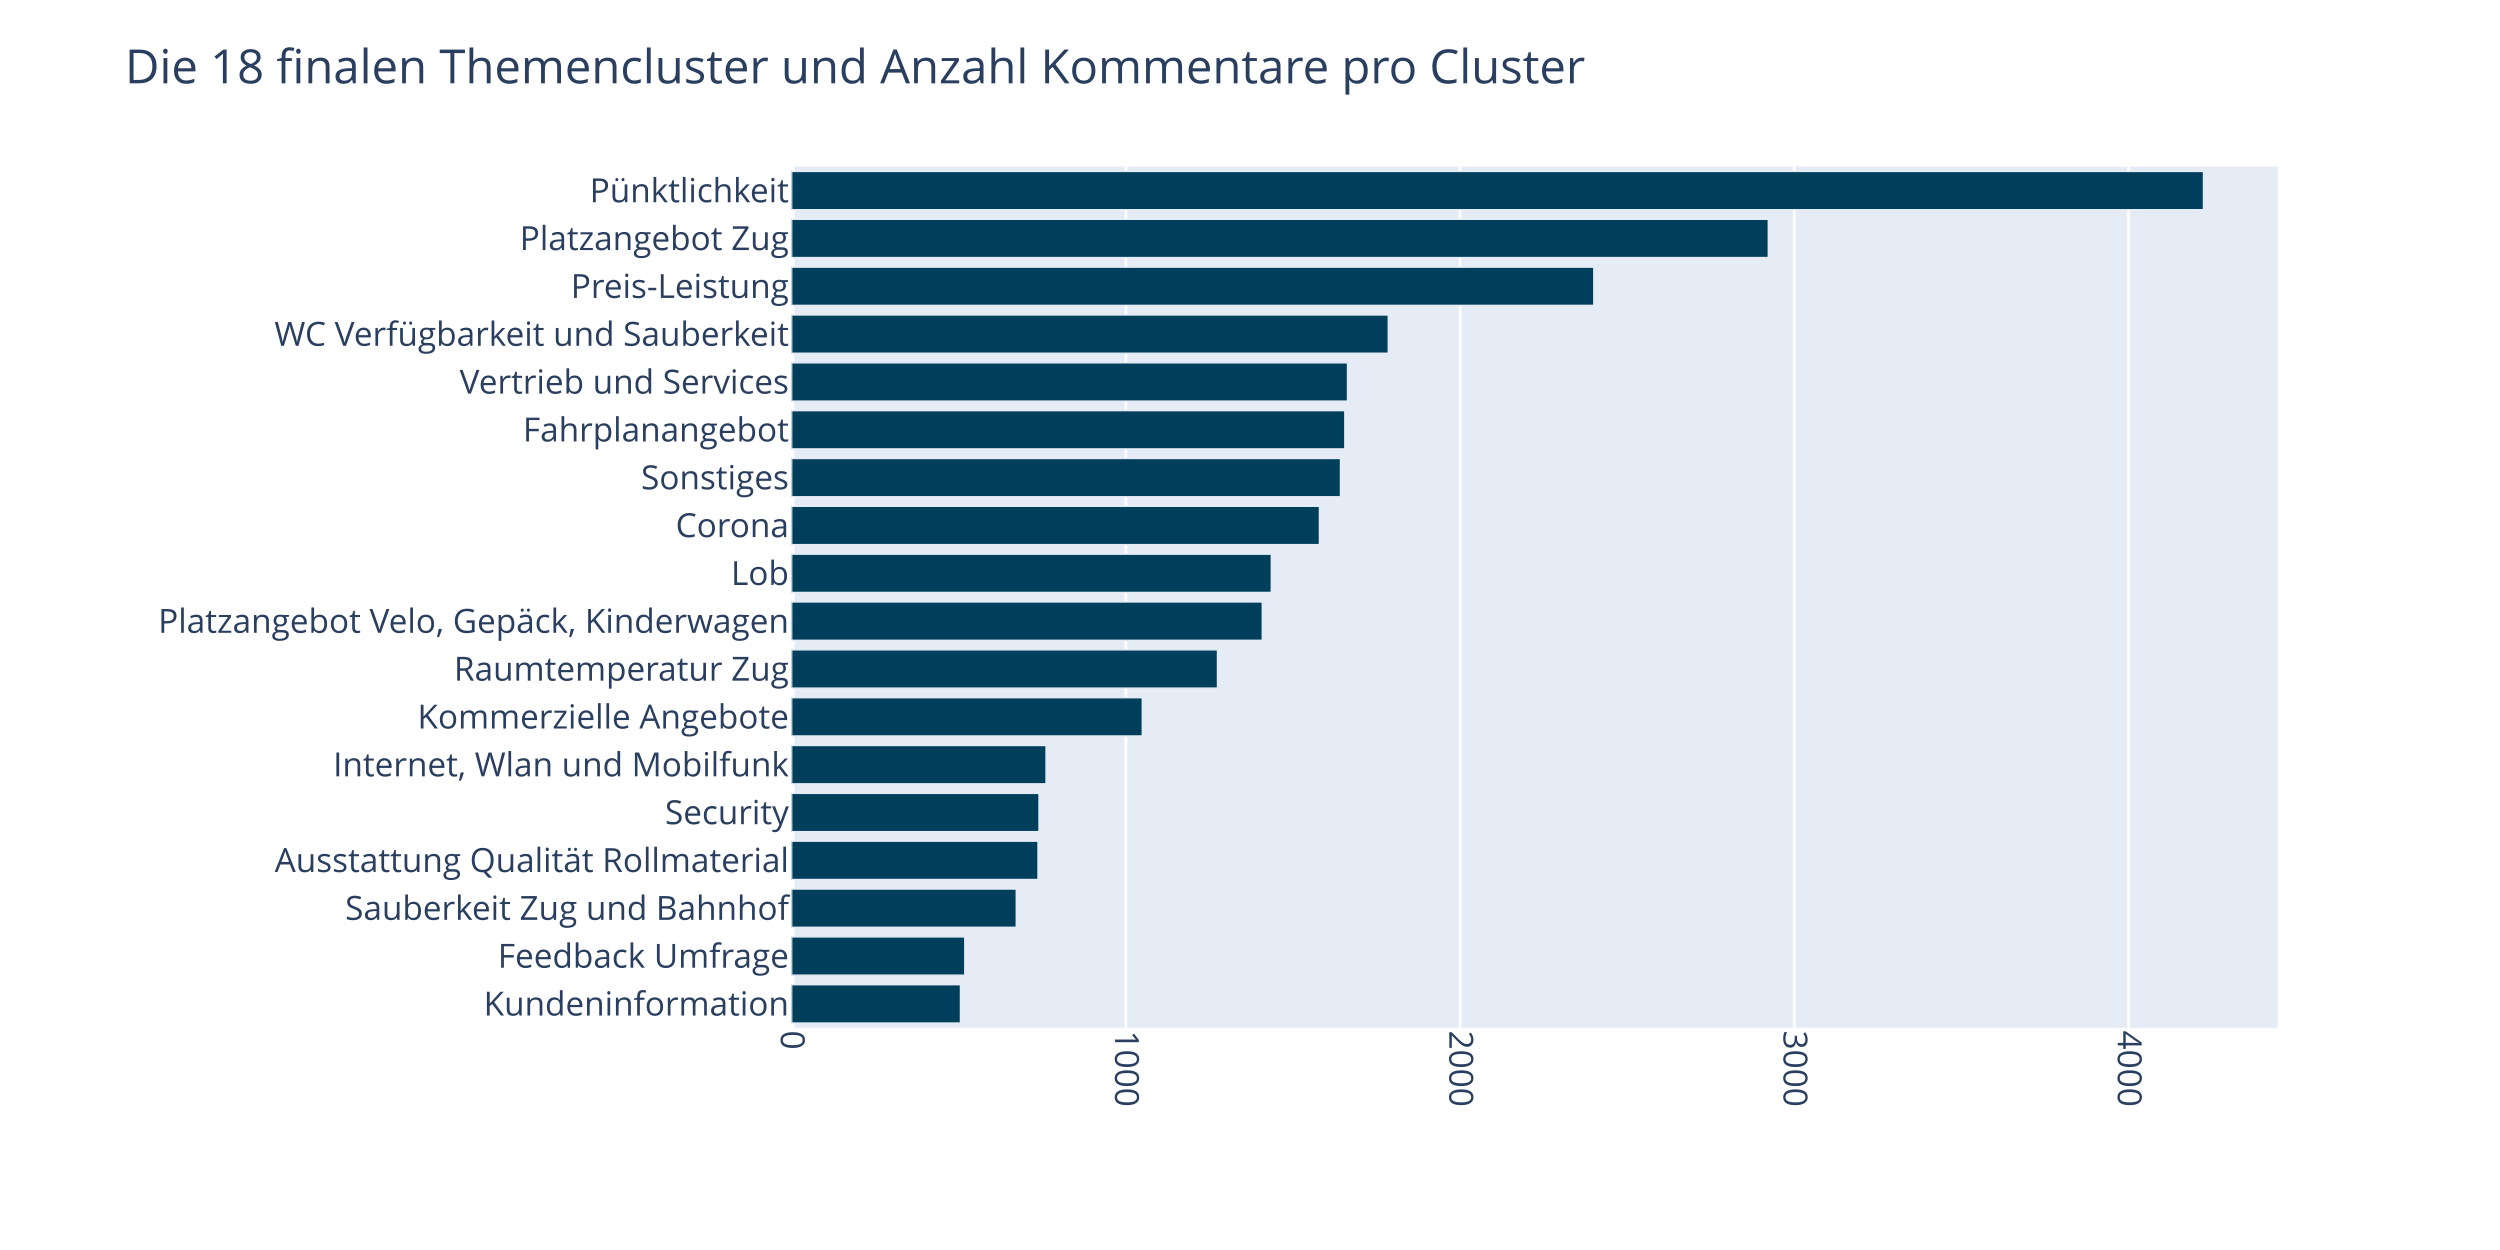
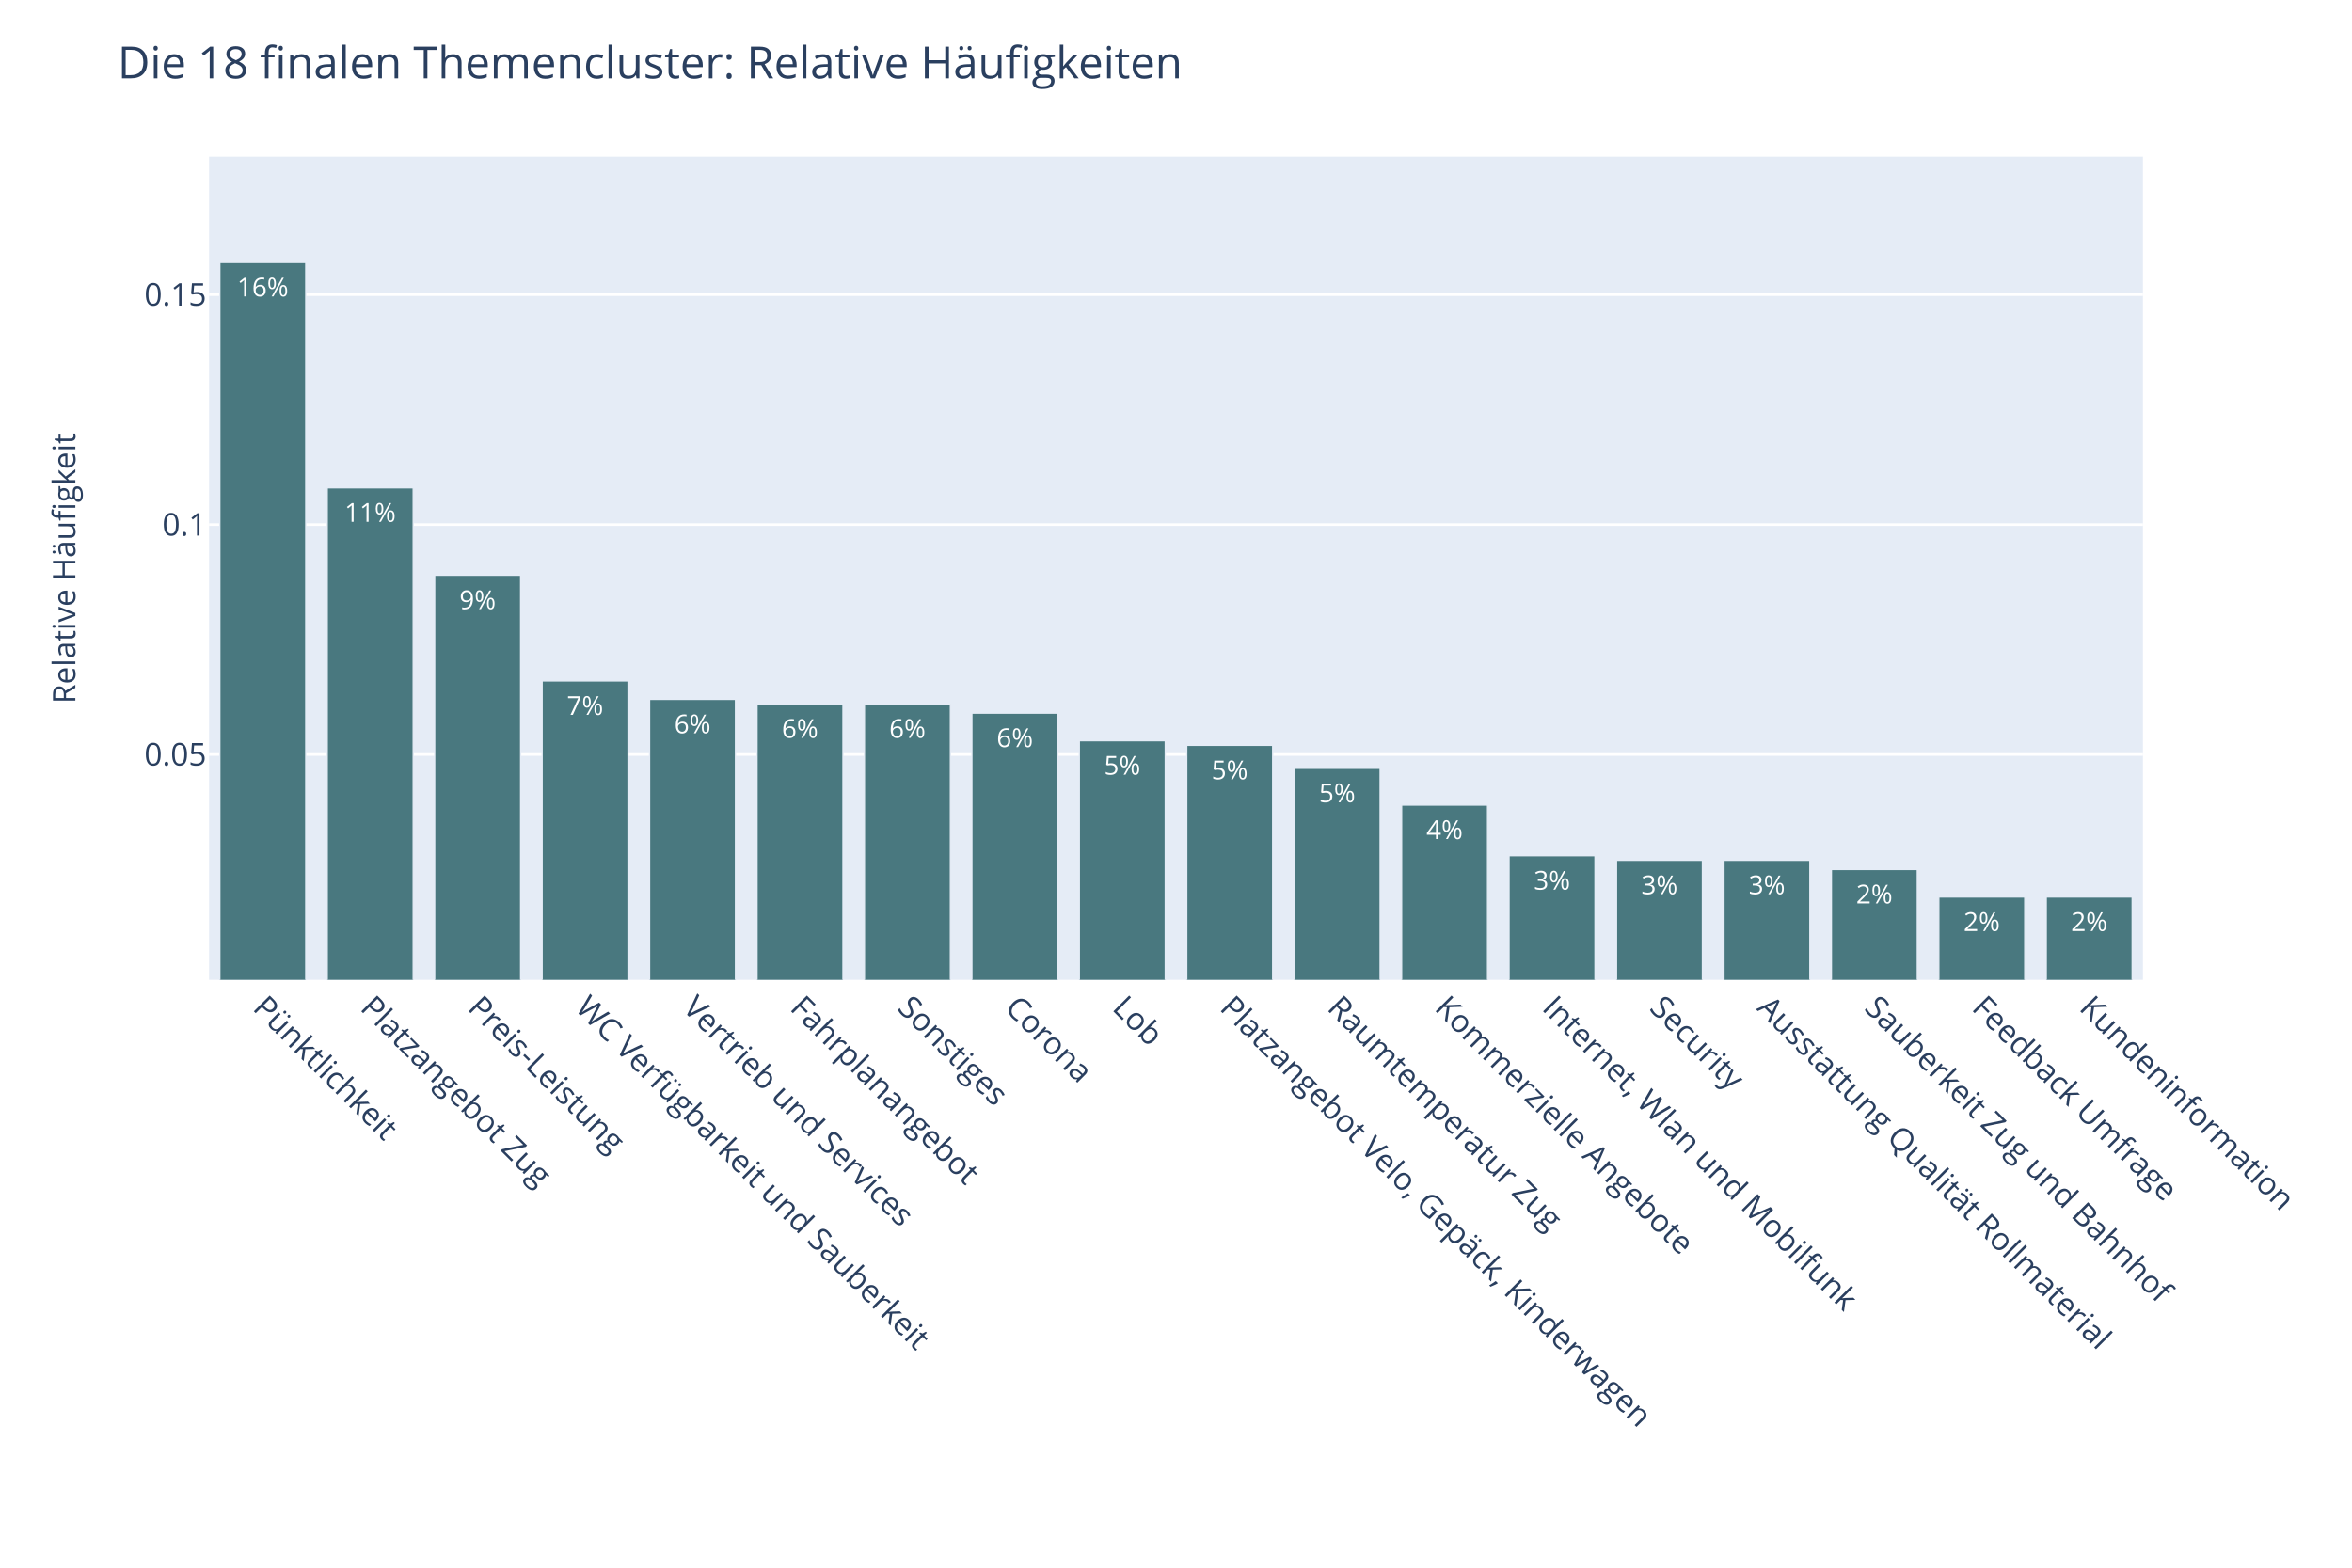
- <svg xmlns="http://www.w3.org/2000/svg" class="main-svg" width="900" height="450" style="" viewBox="0 0 900 450">
-   <rect x="0" y="0" width="900" height="450" style="fill: rgb(255, 255, 255); fill-opacity: 1;" />
-   <defs id="defs-b28314">
+ <svg xmlns="http://www.w3.org/2000/svg" class="main-svg" width="900" height="600" style="" viewBox="0 0 900 600">
+   <rect x="0" y="0" width="900" height="600" style="fill: rgb(255, 255, 255); fill-opacity: 1;" />
+   <defs id="defs-6f47e0">
    <g class="clips">
-       <clipPath id="clipb28314xyplot" class="plotclip">
-         <rect width="535" height="310" />
-       </clipPath>
-       <clipPath class="axesclip" id="clipb28314x">
-         <rect x="285" y="0" width="535" height="450" />
-       </clipPath>
-       <clipPath class="axesclip" id="clipb28314y">
-         <rect x="0" y="60" width="900" height="310" />
-       </clipPath>
-       <clipPath class="axesclip" id="clipb28314xy">
-         <rect x="285" y="60" width="535" height="310" />
+       <clipPath id="clip6f47e0xyplot" class="plotclip">
+         <rect width="740" height="315" />
+       </clipPath>
+       <clipPath class="axesclip" id="clip6f47e0x">
+         <rect x="80" y="0" width="740" height="600" />
+       </clipPath>
+       <clipPath class="axesclip" id="clip6f47e0y">
+         <rect x="0" y="60" width="900" height="315" />
+       </clipPath>
+       <clipPath class="axesclip" id="clip6f47e0xy">
+         <rect x="80" y="60" width="740" height="315" />
      </clipPath>
    </g>
    <g class="gradients" />
    <g class="patterns" />
  </defs>
  <g class="bglayer">
-     <rect class="bg" x="285" y="60" width="535" height="310" style="fill: rgb(229, 236, 246); fill-opacity: 1; stroke-width: 0;" />
+     <rect class="bg" x="80" y="60" width="740" height="315" style="fill: rgb(229, 236, 246); fill-opacity: 1; stroke-width: 0;" />
  </g>
  <g class="layer-below">
    <g class="imagelayer" />
    <g class="shapelayer" />
  </g>
  <g class="cartesianlayer">
    <g class="subplot xy">
      <g class="layer-subplot">
        <g class="shapelayer" />
        <g class="imagelayer" />
      </g>
      <g class="minor-gridlayer">
        <g class="x" />
        <g class="y" />
      </g>
      <g class="gridlayer">
-         <g class="x">
-           <path class="xgrid crisp" transform="translate(405.32,0)" d="M0,60v310" style="stroke: rgb(255, 255, 255); stroke-opacity: 1; stroke-width: 1px;" />
-           <path class="xgrid crisp" transform="translate(525.65,0)" d="M0,60v310" style="stroke: rgb(255, 255, 255); stroke-opacity: 1; stroke-width: 1px;" />
-           <path class="xgrid crisp" transform="translate(645.97,0)" d="M0,60v310" style="stroke: rgb(255, 255, 255); stroke-opacity: 1; stroke-width: 1px;" />
-           <path class="xgrid crisp" transform="translate(766.3,0)" d="M0,60v310" style="stroke: rgb(255, 255, 255); stroke-opacity: 1; stroke-width: 1px;" />
-         </g>
-         <g class="y" />
-       </g>
-       <g class="zerolinelayer">
-         <path class="xzl zl crisp" transform="translate(285,0)" d="M0,60v310" style="stroke: rgb(255, 255, 255); stroke-opacity: 1; stroke-width: 2px;" />
-       </g>
+         <g class="x" />
+         <g class="y">
+           <path class="ygrid crisp" transform="translate(0,288.77)" d="M80,0h740" style="stroke: rgb(255, 255, 255); stroke-opacity: 1; stroke-width: 1px;" />
+           <path class="ygrid crisp" transform="translate(0,200.78)" d="M80,0h740" style="stroke: rgb(255, 255, 255); stroke-opacity: 1; stroke-width: 1px;" />
+           <path class="ygrid crisp" transform="translate(0,112.79)" d="M80,0h740" style="stroke: rgb(255, 255, 255); stroke-opacity: 1; stroke-width: 1px;" />
+         </g>
+       </g>
+       <g class="zerolinelayer" />
      <path class="xlines-below" />
      <path class="ylines-below" />
      <g class="overlines-below" />
      <g class="xaxislayer-below" />
      <g class="yaxislayer-below" />
      <g class="overaxes-below" />
-       <g class="plot" transform="translate(285,60)" clip-path="url(#clipb28314xyplot)">
+       <g class="plot" transform="translate(80,60)" clip-path="url(#clip6f47e0xyplot)">
        <g class="barlayer mlayer">
          <g class="trace bars" style="opacity: 1;">
            <g class="points">
              <g class="point">
-                 <path d="M0,308.28V294.5H60.76V308.28Z" style="vector-effect: non-scaling-stroke; opacity: 1; stroke-width: 0.5px; fill: rgb(0, 63, 92); fill-opacity: 1; stroke: rgb(229, 236, 246); stroke-opacity: 1;" />
-               </g>
-               <g class="point">
-                 <path d="M0,291.06V277.28H62.33V291.06Z" style="vector-effect: non-scaling-stroke; opacity: 1; stroke-width: 0.5px; fill: rgb(0, 63, 92); fill-opacity: 1; stroke: rgb(229, 236, 246); stroke-opacity: 1;" />
-               </g>
-               <g class="point">
-                 <path d="M0,273.83V260.06H80.86V273.83Z" style="vector-effect: non-scaling-stroke; opacity: 1; stroke-width: 0.5px; fill: rgb(0, 63, 92); fill-opacity: 1; stroke: rgb(229, 236, 246); stroke-opacity: 1;" />
-               </g>
-               <g class="point">
-                 <path d="M0,256.61V242.83H88.68V256.61Z" style="vector-effect: non-scaling-stroke; opacity: 1; stroke-width: 0.5px; fill: rgb(0, 63, 92); fill-opacity: 1; stroke: rgb(229, 236, 246); stroke-opacity: 1;" />
-               </g>
-               <g class="point">
-                 <path d="M0,239.39V225.61H89.04V239.39Z" style="vector-effect: non-scaling-stroke; opacity: 1; stroke-width: 0.5px; fill: rgb(0, 63, 92); fill-opacity: 1; stroke: rgb(229, 236, 246); stroke-opacity: 1;" />
-               </g>
-               <g class="point">
-                 <path d="M0,222.17V208.39H91.57V222.17Z" style="vector-effect: non-scaling-stroke; opacity: 1; stroke-width: 0.5px; fill: rgb(0, 63, 92); fill-opacity: 1; stroke: rgb(229, 236, 246); stroke-opacity: 1;" />
-               </g>
-               <g class="point">
-                 <path d="M0,204.94V191.17H126.22V204.94Z" style="vector-effect: non-scaling-stroke; opacity: 1; stroke-width: 0.5px; fill: rgb(0, 63, 92); fill-opacity: 1; stroke: rgb(229, 236, 246); stroke-opacity: 1;" />
-               </g>
-               <g class="point">
-                 <path d="M0,187.72V173.94H153.29V187.72Z" style="vector-effect: non-scaling-stroke; opacity: 1; stroke-width: 0.5px; fill: rgb(0, 63, 92); fill-opacity: 1; stroke: rgb(229, 236, 246); stroke-opacity: 1;" />
-               </g>
-               <g class="point">
-                 <path d="M0,170.5V156.72H169.42V170.5Z" style="vector-effect: non-scaling-stroke; opacity: 1; stroke-width: 0.5px; fill: rgb(0, 63, 92); fill-opacity: 1; stroke: rgb(229, 236, 246); stroke-opacity: 1;" />
-               </g>
-               <g class="point">
-                 <path d="M0,153.28V139.5H172.67V153.28Z" style="vector-effect: non-scaling-stroke; opacity: 1; stroke-width: 0.5px; fill: rgb(0, 63, 92); fill-opacity: 1; stroke: rgb(229, 236, 246); stroke-opacity: 1;" />
-               </g>
-               <g class="point">
-                 <path d="M0,136.06V122.28H189.99V136.06Z" style="vector-effect: non-scaling-stroke; opacity: 1; stroke-width: 0.5px; fill: rgb(0, 63, 92); fill-opacity: 1; stroke: rgb(229, 236, 246); stroke-opacity: 1;" />
-               </g>
-               <g class="point">
-                 <path d="M0,118.83V105.06H197.57V118.83Z" style="vector-effect: non-scaling-stroke; opacity: 1; stroke-width: 0.5px; fill: rgb(0, 63, 92); fill-opacity: 1; stroke: rgb(229, 236, 246); stroke-opacity: 1;" />
-               </g>
-               <g class="point">
-                 <path d="M0,101.61V87.83H199.14V101.61Z" style="vector-effect: non-scaling-stroke; opacity: 1; stroke-width: 0.5px; fill: rgb(0, 63, 92); fill-opacity: 1; stroke: rgb(229, 236, 246); stroke-opacity: 1;" />
-               </g>
-               <g class="point">
-                 <path d="M0,84.39V70.61H200.1V84.39Z" style="vector-effect: non-scaling-stroke; opacity: 1; stroke-width: 0.5px; fill: rgb(0, 63, 92); fill-opacity: 1; stroke: rgb(229, 236, 246); stroke-opacity: 1;" />
-               </g>
-               <g class="point">
-                 <path d="M0,67.17V53.39H214.78V67.17Z" style="vector-effect: non-scaling-stroke; opacity: 1; stroke-width: 0.5px; fill: rgb(0, 63, 92); fill-opacity: 1; stroke: rgb(229, 236, 246); stroke-opacity: 1;" />
-               </g>
-               <g class="point">
-                 <path d="M0,49.94V36.17H288.78V49.94Z" style="vector-effect: non-scaling-stroke; opacity: 1; stroke-width: 0.5px; fill: rgb(0, 63, 92); fill-opacity: 1; stroke: rgb(229, 236, 246); stroke-opacity: 1;" />
-               </g>
-               <g class="point">
-                 <path d="M0,32.72V18.94H351.59V32.72Z" style="vector-effect: non-scaling-stroke; opacity: 1; stroke-width: 0.5px; fill: rgb(0, 63, 92); fill-opacity: 1; stroke: rgb(229, 236, 246); stroke-opacity: 1;" />
-               </g>
-               <g class="point">
-                 <path d="M0,15.5V1.72H508.25V15.5Z" style="vector-effect: non-scaling-stroke; opacity: 1; stroke-width: 0.5px; fill: rgb(0, 63, 92); fill-opacity: 1; stroke: rgb(229, 236, 246); stroke-opacity: 1;" />
+                 <path d="M4.11,316.76V40.47H37V316.76Z" style="vector-effect: non-scaling-stroke; opacity: 1; stroke-width: 0.5px; fill: rgb(73, 120, 127); fill-opacity: 1; stroke: rgb(229, 236, 246); stroke-opacity: 1;" />
+                 <text class="bartext bartext-inside" text-anchor="middle" data-notex="1" x="0" y="0" style="font-family: 'Open Sans', verdana, arial, sans-serif; font-size: 10px; fill: rgb(255, 255, 255); fill-opacity: 1; white-space: pre;" transform="translate(20.555,53.47)">16%</text>
+               </g>
+               <g class="point">
+                 <path d="M45.22,316.76V126.7H78.11V316.76Z" style="vector-effect: non-scaling-stroke; opacity: 1; stroke-width: 0.5px; fill: rgb(73, 120, 127); fill-opacity: 1; stroke: rgb(229, 236, 246); stroke-opacity: 1;" />
+                 <text class="bartext bartext-inside" text-anchor="middle" data-notex="1" x="0" y="0" style="font-family: 'Open Sans', verdana, arial, sans-serif; font-size: 10px; fill: rgb(255, 255, 255); fill-opacity: 1; white-space: pre;" transform="translate(61.665,139.7)">11%</text>
+               </g>
+               <g class="point">
+                 <path d="M86.33,316.76V160.14H119.22V316.76Z" style="vector-effect: non-scaling-stroke; opacity: 1; stroke-width: 0.5px; fill: rgb(73, 120, 127); fill-opacity: 1; stroke: rgb(229, 236, 246); stroke-opacity: 1;" />
+                 <text class="bartext bartext-inside" text-anchor="middle" data-notex="1" x="0" y="0" style="font-family: 'Open Sans', verdana, arial, sans-serif; font-size: 10px; fill: rgb(255, 255, 255); fill-opacity: 1; white-space: pre;" transform="translate(102.775,173.14)">9%</text>
+               </g>
+               <g class="point">
+                 <path d="M127.44,316.76V200.61H160.33V316.76Z" style="vector-effect: non-scaling-stroke; opacity: 1; stroke-width: 0.5px; fill: rgb(73, 120, 127); fill-opacity: 1; stroke: rgb(229, 236, 246); stroke-opacity: 1;" />
+                 <text class="bartext bartext-inside" text-anchor="middle" data-notex="1" x="0" y="0" style="font-family: 'Open Sans', verdana, arial, sans-serif; font-size: 10px; fill: rgb(255, 255, 255); fill-opacity: 1; white-space: pre;" transform="translate(143.885,213.61)">7%</text>
+               </g>
+               <g class="point">
+                 <path d="M168.56,316.76V207.65H201.44V316.76Z" style="vector-effect: non-scaling-stroke; opacity: 1; stroke-width: 0.5px; fill: rgb(73, 120, 127); fill-opacity: 1; stroke: rgb(229, 236, 246); stroke-opacity: 1;" />
+                 <text class="bartext bartext-inside" text-anchor="middle" data-notex="1" x="0" y="0" style="font-family: 'Open Sans', verdana, arial, sans-serif; font-size: 10px; fill: rgb(255, 255, 255); fill-opacity: 1; white-space: pre;" transform="translate(185,220.65)">6%</text>
+               </g>
+               <g class="point">
+                 <path d="M209.67,316.76V209.41H242.56V316.76Z" style="vector-effect: non-scaling-stroke; opacity: 1; stroke-width: 0.5px; fill: rgb(73, 120, 127); fill-opacity: 1; stroke: rgb(229, 236, 246); stroke-opacity: 1;" />
+                 <text class="bartext bartext-inside" text-anchor="middle" data-notex="1" x="0" y="0" style="font-family: 'Open Sans', verdana, arial, sans-serif; font-size: 10px; fill: rgb(255, 255, 255); fill-opacity: 1; white-space: pre;" transform="translate(226.115,222.41)">6%</text>
+               </g>
+               <g class="point">
+                 <path d="M250.78,316.76V209.41H283.67V316.76Z" style="vector-effect: non-scaling-stroke; opacity: 1; stroke-width: 0.5px; fill: rgb(73, 120, 127); fill-opacity: 1; stroke: rgb(229, 236, 246); stroke-opacity: 1;" />
+                 <text class="bartext bartext-inside" text-anchor="middle" data-notex="1" x="0" y="0" style="font-family: 'Open Sans', verdana, arial, sans-serif; font-size: 10px; fill: rgb(255, 255, 255); fill-opacity: 1; white-space: pre;" transform="translate(267.225,222.41)">6%</text>
+               </g>
+               <g class="point">
+                 <path d="M291.89,316.76V212.93H324.78V316.76Z" style="vector-effect: non-scaling-stroke; opacity: 1; stroke-width: 0.5px; fill: rgb(73, 120, 127); fill-opacity: 1; stroke: rgb(229, 236, 246); stroke-opacity: 1;" />
+                 <text class="bartext bartext-inside" text-anchor="middle" data-notex="1" x="0" y="0" style="font-family: 'Open Sans', verdana, arial, sans-serif; font-size: 10px; fill: rgb(255, 255, 255); fill-opacity: 1; white-space: pre;" transform="translate(308.335,225.93)">6%</text>
+               </g>
+               <g class="point">
+                 <path d="M333,316.76V223.49H365.89V316.76Z" style="vector-effect: non-scaling-stroke; opacity: 1; stroke-width: 0.5px; fill: rgb(73, 120, 127); fill-opacity: 1; stroke: rgb(229, 236, 246); stroke-opacity: 1;" />
+                 <text class="bartext bartext-inside" text-anchor="middle" data-notex="1" x="0" y="0" style="font-family: 'Open Sans', verdana, arial, sans-serif; font-size: 10px; fill: rgb(255, 255, 255); fill-opacity: 1; white-space: pre;" transform="translate(349.445,236.49)">5%</text>
+               </g>
+               <g class="point">
+                 <path d="M374.11,316.76V225.25H407V316.76Z" style="vector-effect: non-scaling-stroke; opacity: 1; stroke-width: 0.5px; fill: rgb(73, 120, 127); fill-opacity: 1; stroke: rgb(229, 236, 246); stroke-opacity: 1;" />
+                 <text class="bartext bartext-inside" text-anchor="middle" data-notex="1" x="0" y="0" style="font-family: 'Open Sans', verdana, arial, sans-serif; font-size: 10px; fill: rgb(255, 255, 255); fill-opacity: 1; white-space: pre;" transform="translate(390.555,238.25)">5%</text>
+               </g>
+               <g class="point">
+                 <path d="M415.22,316.76V234.05H448.11V316.76Z" style="vector-effect: non-scaling-stroke; opacity: 1; stroke-width: 0.5px; fill: rgb(73, 120, 127); fill-opacity: 1; stroke: rgb(229, 236, 246); stroke-opacity: 1;" />
+                 <text class="bartext bartext-inside" text-anchor="middle" data-notex="1" x="0" y="0" style="font-family: 'Open Sans', verdana, arial, sans-serif; font-size: 10px; fill: rgb(255, 255, 255); fill-opacity: 1; white-space: pre;" transform="translate(431.665,247.05)">5%</text>
+               </g>
+               <g class="point">
+                 <path d="M456.33,316.76V248.13H489.22V316.76Z" style="vector-effect: non-scaling-stroke; opacity: 1; stroke-width: 0.5px; fill: rgb(73, 120, 127); fill-opacity: 1; stroke: rgb(229, 236, 246); stroke-opacity: 1;" />
+                 <text class="bartext bartext-inside" text-anchor="middle" data-notex="1" x="0" y="0" style="font-family: 'Open Sans', verdana, arial, sans-serif; font-size: 10px; fill: rgb(255, 255, 255); fill-opacity: 1; white-space: pre;" transform="translate(472.775,261.13)">4%</text>
+               </g>
+               <g class="point">
+                 <path d="M497.44,316.76V267.49H530.33V316.76Z" style="vector-effect: non-scaling-stroke; opacity: 1; stroke-width: 0.5px; fill: rgb(73, 120, 127); fill-opacity: 1; stroke: rgb(229, 236, 246); stroke-opacity: 1;" />
+                 <text class="bartext bartext-inside" text-anchor="middle" data-notex="1" x="0" y="0" style="font-family: 'Open Sans', verdana, arial, sans-serif; font-size: 10px; fill: rgb(255, 255, 255); fill-opacity: 1; white-space: pre;" transform="translate(513.885,280.49)">3%</text>
+               </g>
+               <g class="point">
+                 <path d="M538.56,316.76V269.25H571.44V316.76Z" style="vector-effect: non-scaling-stroke; opacity: 1; stroke-width: 0.5px; fill: rgb(73, 120, 127); fill-opacity: 1; stroke: rgb(229, 236, 246); stroke-opacity: 1;" />
+                 <text class="bartext bartext-inside" text-anchor="middle" data-notex="1" x="0" y="0" style="font-family: 'Open Sans', verdana, arial, sans-serif; font-size: 10px; fill: rgb(255, 255, 255); fill-opacity: 1; white-space: pre;" transform="translate(555,282.25)">3%</text>
+               </g>
+               <g class="point">
+                 <path d="M579.67,316.76V269.25H612.56V316.76Z" style="vector-effect: non-scaling-stroke; opacity: 1; stroke-width: 0.5px; fill: rgb(73, 120, 127); fill-opacity: 1; stroke: rgb(229, 236, 246); stroke-opacity: 1;" />
+                 <text class="bartext bartext-inside" text-anchor="middle" data-notex="1" x="0" y="0" style="font-family: 'Open Sans', verdana, arial, sans-serif; font-size: 10px; fill: rgb(255, 255, 255); fill-opacity: 1; white-space: pre;" transform="translate(596.115,282.25)">3%</text>
+               </g>
+               <g class="point">
+                 <path d="M620.78,316.76V272.77H653.67V316.76Z" style="vector-effect: non-scaling-stroke; opacity: 1; stroke-width: 0.5px; fill: rgb(73, 120, 127); fill-opacity: 1; stroke: rgb(229, 236, 246); stroke-opacity: 1;" />
+                 <text class="bartext bartext-inside" text-anchor="middle" data-notex="1" x="0" y="0" style="font-family: 'Open Sans', verdana, arial, sans-serif; font-size: 10px; fill: rgb(255, 255, 255); fill-opacity: 1; white-space: pre;" transform="translate(637.225,285.77)">2%</text>
+               </g>
+               <g class="point">
+                 <path d="M661.89,316.76V283.32H694.78V316.76Z" style="vector-effect: non-scaling-stroke; opacity: 1; stroke-width: 0.5px; fill: rgb(73, 120, 127); fill-opacity: 1; stroke: rgb(229, 236, 246); stroke-opacity: 1;" />
+                 <text class="bartext bartext-inside" text-anchor="middle" data-notex="1" x="0" y="0" style="font-family: 'Open Sans', verdana, arial, sans-serif; font-size: 10px; fill: rgb(255, 255, 255); fill-opacity: 1; white-space: pre;" transform="translate(678.335,296.32)">2%</text>
+               </g>
+               <g class="point">
+                 <path d="M703,316.76V283.32H735.89V316.76Z" style="vector-effect: non-scaling-stroke; opacity: 1; stroke-width: 0.5px; fill: rgb(73, 120, 127); fill-opacity: 1; stroke: rgb(229, 236, 246); stroke-opacity: 1;" />
+                 <text class="bartext bartext-inside" text-anchor="middle" data-notex="1" x="0" y="0" style="font-family: 'Open Sans', verdana, arial, sans-serif; font-size: 10px; fill: rgb(255, 255, 255); fill-opacity: 1; white-space: pre;" transform="translate(719.445,296.32)">2%</text>
              </g>
            </g>
          </g>
        </g>
      </g>
      <g class="overplot" />
      <path class="xlines-above crisp" d="M0,0" style="fill: none;" />
      <path class="ylines-above crisp" d="M0,0" style="fill: none;" />
      <g class="overlines-above" />
      <g class="xaxislayer-above">
        <g class="xtick">
-           <text text-anchor="start" x="2.1" y="377" transform="translate(285,0) rotate(90,2.1,371)" style="font-family: 'Open Sans', verdana, arial, sans-serif; font-size: 12px; fill: rgb(42, 63, 95); fill-opacity: 1; white-space: pre; opacity: 1;">0</text>
-         </g>
-         <g class="xtick">
-           <text text-anchor="start" x="2.1" y="377" style="font-family: 'Open Sans', verdana, arial, sans-serif; font-size: 12px; fill: rgb(42, 63, 95); fill-opacity: 1; white-space: pre; opacity: 1;" transform="translate(405.32,0) rotate(90,2.1,371)">1000</text>
-         </g>
-         <g class="xtick">
-           <text text-anchor="start" x="2.1" y="377" style="font-family: 'Open Sans', verdana, arial, sans-serif; font-size: 12px; fill: rgb(42, 63, 95); fill-opacity: 1; white-space: pre; opacity: 1;" transform="translate(525.65,0) rotate(90,2.1,371)">2000</text>
-         </g>
-         <g class="xtick">
-           <text text-anchor="start" x="2.1" y="377" style="font-family: 'Open Sans', verdana, arial, sans-serif; font-size: 12px; fill: rgb(42, 63, 95); fill-opacity: 1; white-space: pre; opacity: 1;" transform="translate(645.97,0) rotate(90,2.1,371)">3000</text>
-         </g>
-         <g class="xtick">
-           <text text-anchor="start" x="2.1" y="377" style="font-family: 'Open Sans', verdana, arial, sans-serif; font-size: 12px; fill: rgb(42, 63, 95); fill-opacity: 1; white-space: pre; opacity: 1;" transform="translate(766.3,0) rotate(90,2.1,371)">4000</text>
+           <text text-anchor="start" x="0" y="388" transform="translate(100.56,0) rotate(45,0,382)" style="font-family: 'Open Sans', verdana, arial, sans-serif; font-size: 12px; fill: rgb(42, 63, 95); fill-opacity: 1; white-space: pre; opacity: 1;">Pünktlichkeit</text>
+         </g>
+         <g class="xtick">
+           <text text-anchor="start" x="0" y="388" transform="translate(141.67,0) rotate(45,0,382)" style="font-family: 'Open Sans', verdana, arial, sans-serif; font-size: 12px; fill: rgb(42, 63, 95); fill-opacity: 1; white-space: pre; opacity: 1;">Platzangebot Zug</text>
+         </g>
+         <g class="xtick">
+           <text text-anchor="start" x="0" y="388" transform="translate(182.78,0) rotate(45,0,382)" style="font-family: 'Open Sans', verdana, arial, sans-serif; font-size: 12px; fill: rgb(42, 63, 95); fill-opacity: 1; white-space: pre; opacity: 1;">Preis-Leistung</text>
+         </g>
+         <g class="xtick">
+           <text text-anchor="start" x="0" y="388" transform="translate(223.89,0) rotate(45,0,382)" style="font-family: 'Open Sans', verdana, arial, sans-serif; font-size: 12px; fill: rgb(42, 63, 95); fill-opacity: 1; white-space: pre; opacity: 1;">WC Verfügbarkeit und Sauberkeit</text>
+         </g>
+         <g class="xtick">
+           <text text-anchor="start" x="0" y="388" transform="translate(265,0) rotate(45,0,382)" style="font-family: 'Open Sans', verdana, arial, sans-serif; font-size: 12px; fill: rgb(42, 63, 95); fill-opacity: 1; white-space: pre; opacity: 1;">Vertrieb und Services</text>
+         </g>
+         <g class="xtick">
+           <text text-anchor="start" x="0" y="388" transform="translate(306.11,0) rotate(45,0,382)" style="font-family: 'Open Sans', verdana, arial, sans-serif; font-size: 12px; fill: rgb(42, 63, 95); fill-opacity: 1; white-space: pre; opacity: 1;">Fahrplanangebot</text>
+         </g>
+         <g class="xtick">
+           <text text-anchor="start" x="0" y="388" transform="translate(347.22,0) rotate(45,0,382)" style="font-family: 'Open Sans', verdana, arial, sans-serif; font-size: 12px; fill: rgb(42, 63, 95); fill-opacity: 1; white-space: pre; opacity: 1;">Sonstiges</text>
+         </g>
+         <g class="xtick">
+           <text text-anchor="start" x="0" y="388" transform="translate(388.33,0) rotate(45,0,382)" style="font-family: 'Open Sans', verdana, arial, sans-serif; font-size: 12px; fill: rgb(42, 63, 95); fill-opacity: 1; white-space: pre; opacity: 1;">Corona</text>
+         </g>
+         <g class="xtick">
+           <text text-anchor="start" x="0" y="388" transform="translate(429.44,0) rotate(45,0,382)" style="font-family: 'Open Sans', verdana, arial, sans-serif; font-size: 12px; fill: rgb(42, 63, 95); fill-opacity: 1; white-space: pre; opacity: 1;">Lob</text>
+         </g>
+         <g class="xtick">
+           <text text-anchor="start" x="0" y="388" transform="translate(470.56,0) rotate(45,0,382)" style="font-family: 'Open Sans', verdana, arial, sans-serif; font-size: 12px; fill: rgb(42, 63, 95); fill-opacity: 1; white-space: pre; opacity: 1;">Platzangebot Velo, Gepäck, Kinderwagen</text>
+         </g>
+         <g class="xtick">
+           <text text-anchor="start" x="0" y="388" transform="translate(511.67,0) rotate(45,0,382)" style="font-family: 'Open Sans', verdana, arial, sans-serif; font-size: 12px; fill: rgb(42, 63, 95); fill-opacity: 1; white-space: pre; opacity: 1;">Raumtemperatur Zug</text>
+         </g>
+         <g class="xtick">
+           <text text-anchor="start" x="0" y="388" transform="translate(552.78,0) rotate(45,0,382)" style="font-family: 'Open Sans', verdana, arial, sans-serif; font-size: 12px; fill: rgb(42, 63, 95); fill-opacity: 1; white-space: pre; opacity: 1;">Kommerzielle Angebote</text>
+         </g>
+         <g class="xtick">
+           <text text-anchor="start" x="0" y="388" transform="translate(593.89,0) rotate(45,0,382)" style="font-family: 'Open Sans', verdana, arial, sans-serif; font-size: 12px; fill: rgb(42, 63, 95); fill-opacity: 1; white-space: pre; opacity: 1;">Internet, Wlan und Mobilfunk</text>
+         </g>
+         <g class="xtick">
+           <text text-anchor="start" x="0" y="388" transform="translate(635,0) rotate(45,0,382)" style="font-family: 'Open Sans', verdana, arial, sans-serif; font-size: 12px; fill: rgb(42, 63, 95); fill-opacity: 1; white-space: pre; opacity: 1;">Security</text>
+         </g>
+         <g class="xtick">
+           <text text-anchor="start" x="0" y="388" transform="translate(676.11,0) rotate(45,0,382)" style="font-family: 'Open Sans', verdana, arial, sans-serif; font-size: 12px; fill: rgb(42, 63, 95); fill-opacity: 1; white-space: pre; opacity: 1;">Ausstattung Qualität Rollmaterial</text>
+         </g>
+         <g class="xtick">
+           <text text-anchor="start" x="0" y="388" transform="translate(717.22,0) rotate(45,0,382)" style="font-family: 'Open Sans', verdana, arial, sans-serif; font-size: 12px; fill: rgb(42, 63, 95); fill-opacity: 1; white-space: pre; opacity: 1;">Sauberkeit Zug und Bahnhof</text>
+         </g>
+         <g class="xtick">
+           <text text-anchor="start" x="0" y="388" transform="translate(758.33,0) rotate(45,0,382)" style="font-family: 'Open Sans', verdana, arial, sans-serif; font-size: 12px; fill: rgb(42, 63, 95); fill-opacity: 1; white-space: pre; opacity: 1;">Feedback Umfrage</text>
+         </g>
+         <g class="xtick">
+           <text text-anchor="start" x="0" y="388" transform="translate(799.44,0) rotate(45,0,382)" style="font-family: 'Open Sans', verdana, arial, sans-serif; font-size: 12px; fill: rgb(42, 63, 95); fill-opacity: 1; white-space: pre; opacity: 1;">Kundeninformation</text>
        </g>
      </g>
      <g class="yaxislayer-above">
        <g class="ytick">
-           <text text-anchor="end" x="284" y="4.2" transform="translate(0,361.39)" style="font-family: 'Open Sans', verdana, arial, sans-serif; font-size: 12px; fill: rgb(42, 63, 95); fill-opacity: 1; white-space: pre; opacity: 1;">Kundeninformation</text>
+           <text text-anchor="end" x="79" y="4.2" transform="translate(0,288.77)" style="font-family: 'Open Sans', verdana, arial, sans-serif; font-size: 12px; fill: rgb(42, 63, 95); fill-opacity: 1; white-space: pre; opacity: 1;">0.05</text>
        </g>
        <g class="ytick">
-           <text text-anchor="end" x="284" y="4.2" transform="translate(0,344.17)" style="font-family: 'Open Sans', verdana, arial, sans-serif; font-size: 12px; fill: rgb(42, 63, 95); fill-opacity: 1; white-space: pre; opacity: 1;">Feedback Umfrage</text>
+           <text text-anchor="end" x="79" y="4.2" style="font-family: 'Open Sans', verdana, arial, sans-serif; font-size: 12px; fill: rgb(42, 63, 95); fill-opacity: 1; white-space: pre; opacity: 1;" transform="translate(0,200.78)">0.1</text>
        </g>
        <g class="ytick">
-           <text text-anchor="end" x="284" y="4.2" transform="translate(0,326.94)" style="font-family: 'Open Sans', verdana, arial, sans-serif; font-size: 12px; fill: rgb(42, 63, 95); fill-opacity: 1; white-space: pre; opacity: 1;">Sauberkeit Zug und Bahnhof</text>
-         </g>
-         <g class="ytick">
-           <text text-anchor="end" x="284" y="4.2" transform="translate(0,309.72)" style="font-family: 'Open Sans', verdana, arial, sans-serif; font-size: 12px; fill: rgb(42, 63, 95); fill-opacity: 1; white-space: pre; opacity: 1;">Ausstattung Qualität Rollmaterial</text>
-         </g>
-         <g class="ytick">
-           <text text-anchor="end" x="284" y="4.2" transform="translate(0,292.5)" style="font-family: 'Open Sans', verdana, arial, sans-serif; font-size: 12px; fill: rgb(42, 63, 95); fill-opacity: 1; white-space: pre; opacity: 1;">Security</text>
-         </g>
-         <g class="ytick">
-           <text text-anchor="end" x="284" y="4.2" transform="translate(0,275.28)" style="font-family: 'Open Sans', verdana, arial, sans-serif; font-size: 12px; fill: rgb(42, 63, 95); fill-opacity: 1; white-space: pre; opacity: 1;">Internet, Wlan und Mobilfunk</text>
-         </g>
-         <g class="ytick">
-           <text text-anchor="end" x="284" y="4.2" transform="translate(0,258.06)" style="font-family: 'Open Sans', verdana, arial, sans-serif; font-size: 12px; fill: rgb(42, 63, 95); fill-opacity: 1; white-space: pre; opacity: 1;">Kommerzielle Angebote</text>
-         </g>
-         <g class="ytick">
-           <text text-anchor="end" x="284" y="4.2" transform="translate(0,240.83)" style="font-family: 'Open Sans', verdana, arial, sans-serif; font-size: 12px; fill: rgb(42, 63, 95); fill-opacity: 1; white-space: pre; opacity: 1;">Raumtemperatur Zug</text>
-         </g>
-         <g class="ytick">
-           <text text-anchor="end" x="284" y="4.2" transform="translate(0,223.61)" style="font-family: 'Open Sans', verdana, arial, sans-serif; font-size: 12px; fill: rgb(42, 63, 95); fill-opacity: 1; white-space: pre; opacity: 1;">Platzangebot Velo, Gepäck, Kinderwagen</text>
-         </g>
-         <g class="ytick">
-           <text text-anchor="end" x="284" y="4.2" transform="translate(0,206.39)" style="font-family: 'Open Sans', verdana, arial, sans-serif; font-size: 12px; fill: rgb(42, 63, 95); fill-opacity: 1; white-space: pre; opacity: 1;">Lob</text>
-         </g>
-         <g class="ytick">
-           <text text-anchor="end" x="284" y="4.2" transform="translate(0,189.17)" style="font-family: 'Open Sans', verdana, arial, sans-serif; font-size: 12px; fill: rgb(42, 63, 95); fill-opacity: 1; white-space: pre; opacity: 1;">Corona</text>
-         </g>
-         <g class="ytick">
-           <text text-anchor="end" x="284" y="4.2" transform="translate(0,171.94)" style="font-family: 'Open Sans', verdana, arial, sans-serif; font-size: 12px; fill: rgb(42, 63, 95); fill-opacity: 1; white-space: pre; opacity: 1;">Sonstiges</text>
-         </g>
-         <g class="ytick">
-           <text text-anchor="end" x="284" y="4.2" transform="translate(0,154.72)" style="font-family: 'Open Sans', verdana, arial, sans-serif; font-size: 12px; fill: rgb(42, 63, 95); fill-opacity: 1; white-space: pre; opacity: 1;">Fahrplanangebot</text>
-         </g>
-         <g class="ytick">
-           <text text-anchor="end" x="284" y="4.2" transform="translate(0,137.5)" style="font-family: 'Open Sans', verdana, arial, sans-serif; font-size: 12px; fill: rgb(42, 63, 95); fill-opacity: 1; white-space: pre; opacity: 1;">Vertrieb und Services</text>
-         </g>
-         <g class="ytick">
-           <text text-anchor="end" x="284" y="4.2" transform="translate(0,120.28)" style="font-family: 'Open Sans', verdana, arial, sans-serif; font-size: 12px; fill: rgb(42, 63, 95); fill-opacity: 1; white-space: pre; opacity: 1;">WC Verfügbarkeit und Sauberkeit</text>
-         </g>
-         <g class="ytick">
-           <text text-anchor="end" x="284" y="4.2" transform="translate(0,103.06)" style="font-family: 'Open Sans', verdana, arial, sans-serif; font-size: 12px; fill: rgb(42, 63, 95); fill-opacity: 1; white-space: pre; opacity: 1;">Preis-Leistung</text>
-         </g>
-         <g class="ytick">
-           <text text-anchor="end" x="284" y="4.2" transform="translate(0,85.83)" style="font-family: 'Open Sans', verdana, arial, sans-serif; font-size: 12px; fill: rgb(42, 63, 95); fill-opacity: 1; white-space: pre; opacity: 1;">Platzangebot Zug</text>
-         </g>
-         <g class="ytick">
-           <text text-anchor="end" x="284" y="4.2" transform="translate(0,68.61)" style="font-family: 'Open Sans', verdana, arial, sans-serif; font-size: 12px; fill: rgb(42, 63, 95); fill-opacity: 1; white-space: pre; opacity: 1;">Pünktlichkeit</text>
+           <text text-anchor="end" x="79" y="4.2" style="font-family: 'Open Sans', verdana, arial, sans-serif; font-size: 12px; fill: rgb(42, 63, 95); fill-opacity: 1; white-space: pre; opacity: 1;" transform="translate(0,112.79)">0.15</text>
        </g>
      </g>
      <g class="overaxes-above" />
    </g>
  </g>
  <g class="polarlayer" />
  <g class="smithlayer" />
  <g class="ternarylayer" />
  <g class="geolayer" />
  <g class="funnelarealayer" />
  <g class="pielayer" />
  <g class="iciclelayer" />
  <g class="treemaplayer" />
  <g class="sunburstlayer" />
  <g class="glimages" />
-   <defs id="topdefs-b28314">
+   <defs id="topdefs-6f47e0">
    <g class="clips" />
  </defs>
  <g class="layer-above">
    <g class="imagelayer" />
    <g class="shapelayer" />
  </g>
  <g class="infolayer">
    <g class="g-gtitle">
-       <text class="gtitle" x="45" y="30" text-anchor="start" dy="0em" style="font-family: 'Open Sans', verdana, arial, sans-serif; font-size: 17px; fill: rgb(42, 63, 95); opacity: 1; font-weight: normal; white-space: pre;">Die 18 finalen Themencluster und Anzahl Kommentare pro Cluster</text>
+       <text class="gtitle" x="45" y="30" text-anchor="start" dy="0em" style="font-family: 'Open Sans', verdana, arial, sans-serif; font-size: 17px; fill: rgb(42, 63, 95); opacity: 1; font-weight: normal; white-space: pre;">Die 18 finalen Themencluster: Relative Häufigkeiten</text>
    </g>
    <g class="g-xtitle" />
-     <g class="g-ytitle" />
+     <g class="g-ytitle">
+       <text class="ytitle" transform="rotate(-90,28.83438,217.5)" x="28.834" y="217.5" text-anchor="middle" style="font-family: 'Open Sans', verdana, arial, sans-serif; font-size: 12px; fill: rgb(42, 63, 95); opacity: 1; font-weight: normal; white-space: pre;">Relative Häufigkeit</text>
+     </g>
  </g>
</svg>
